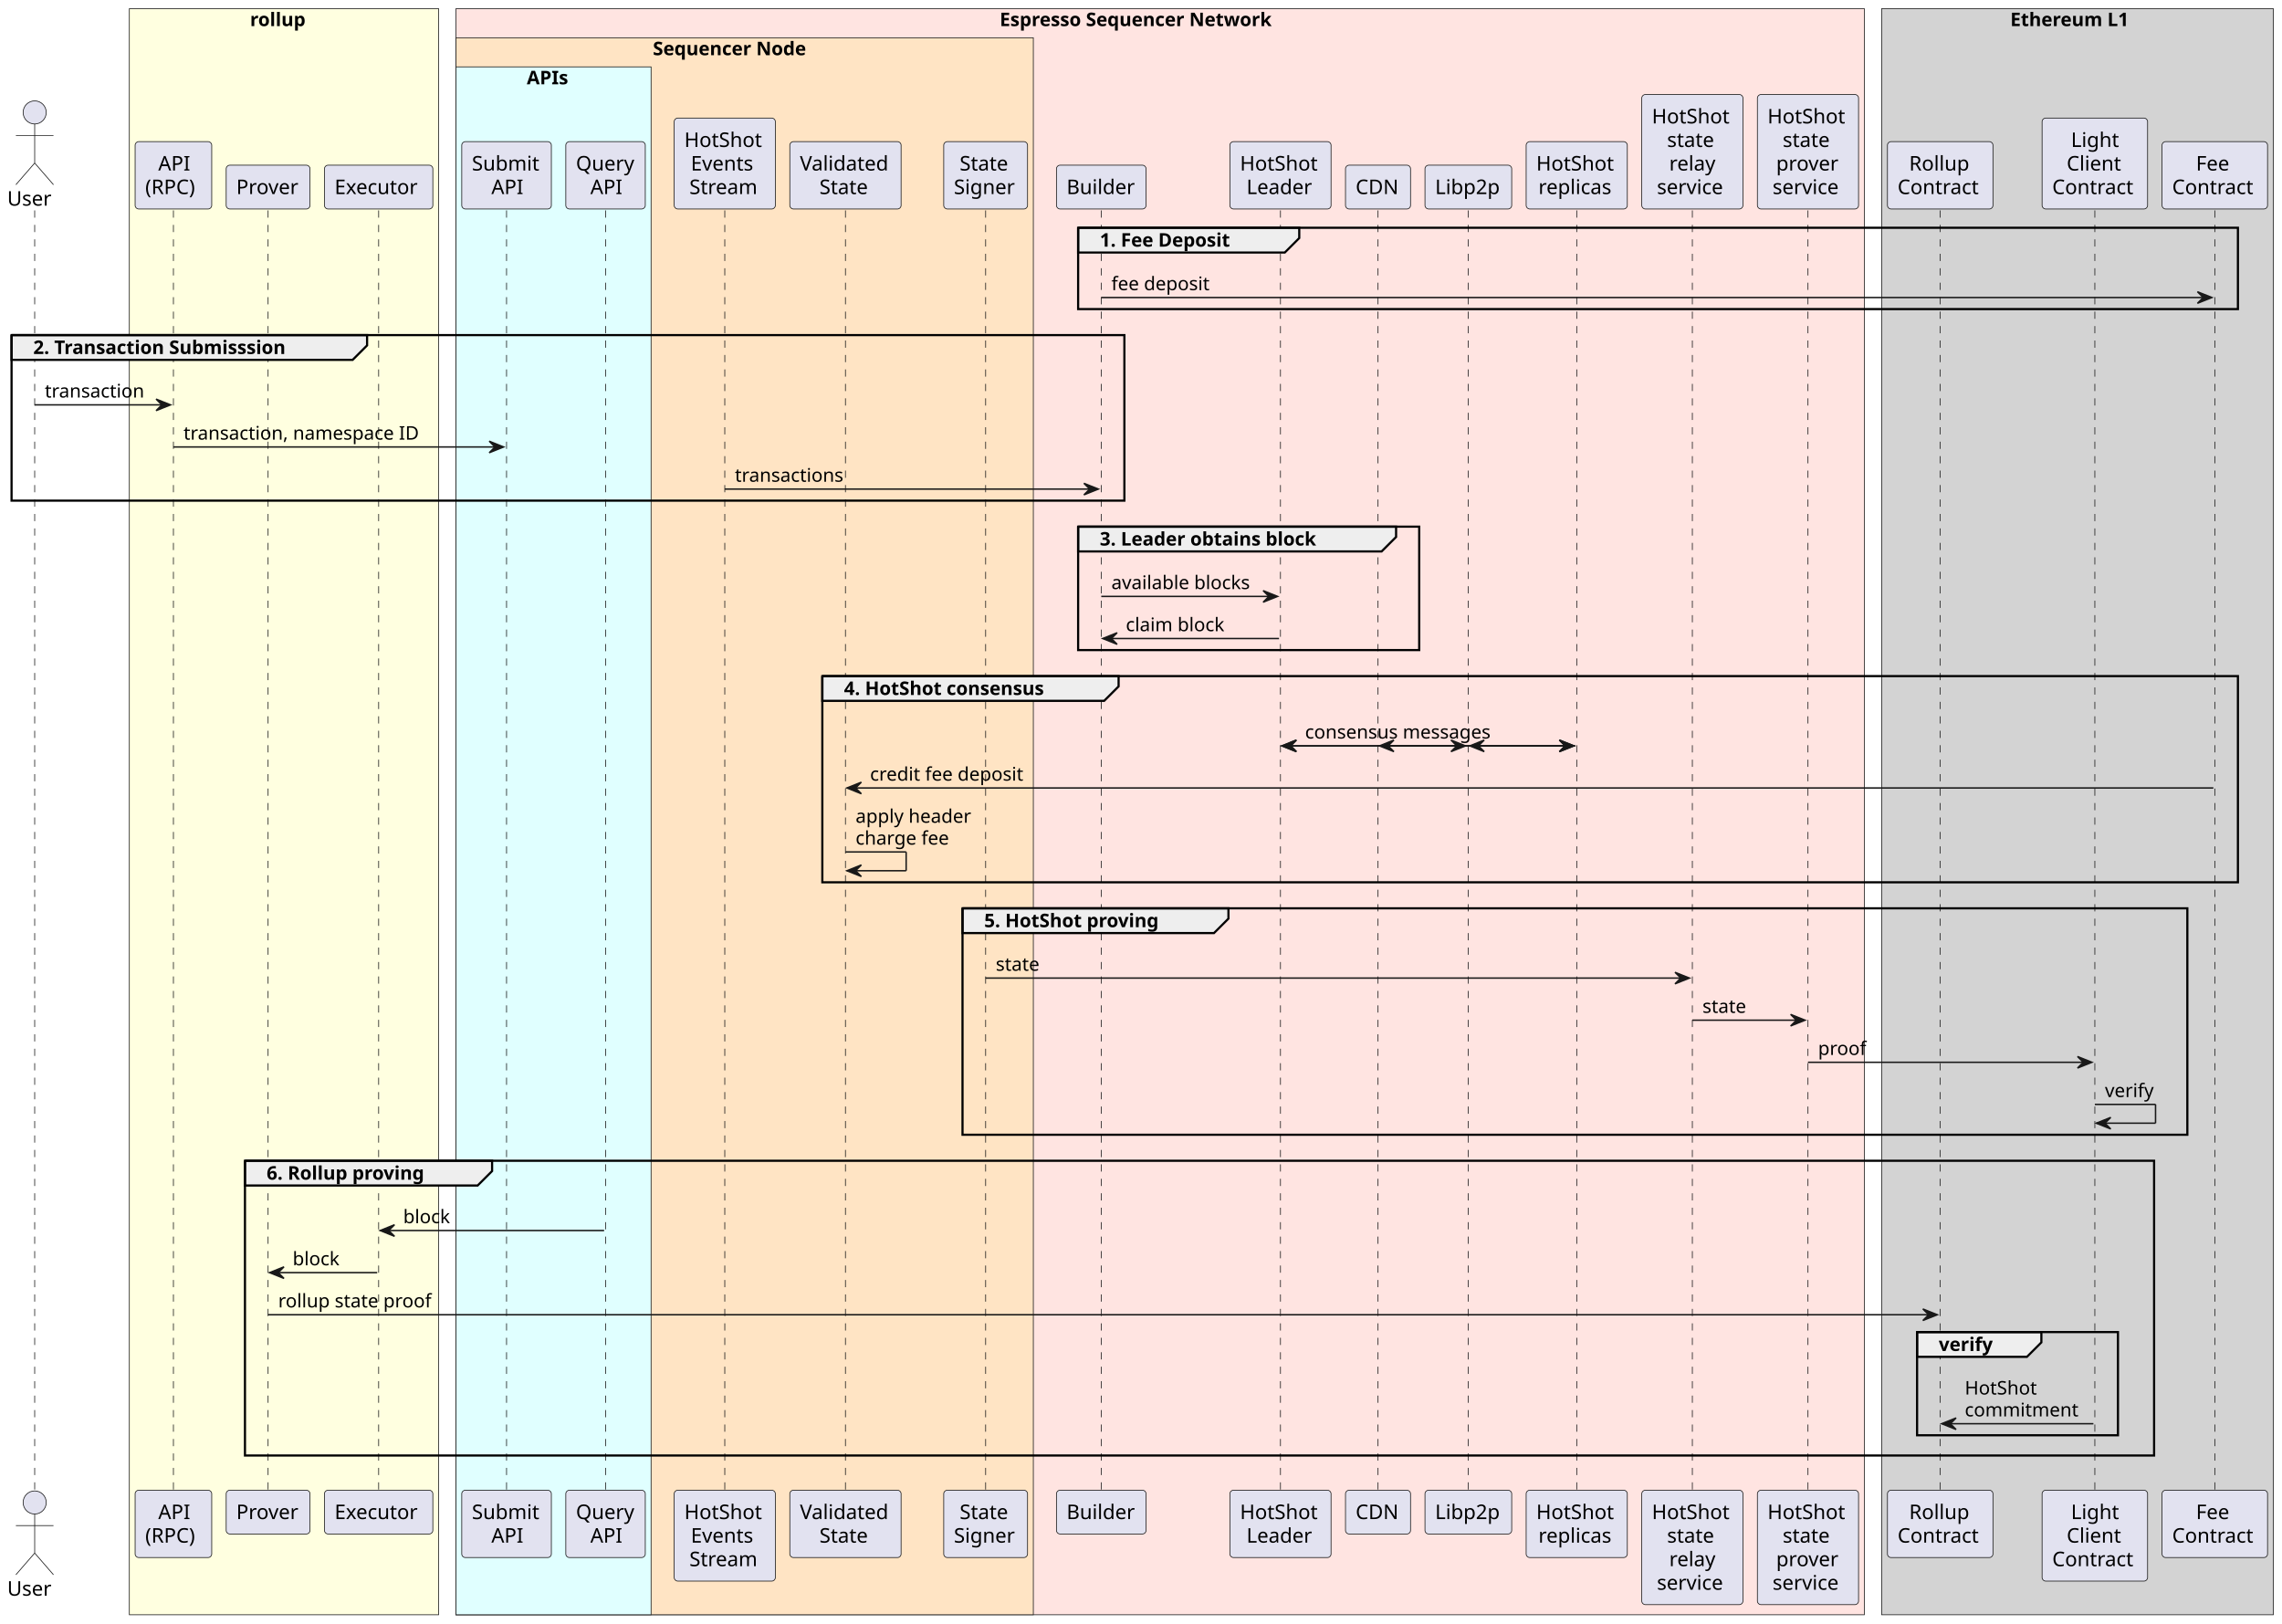
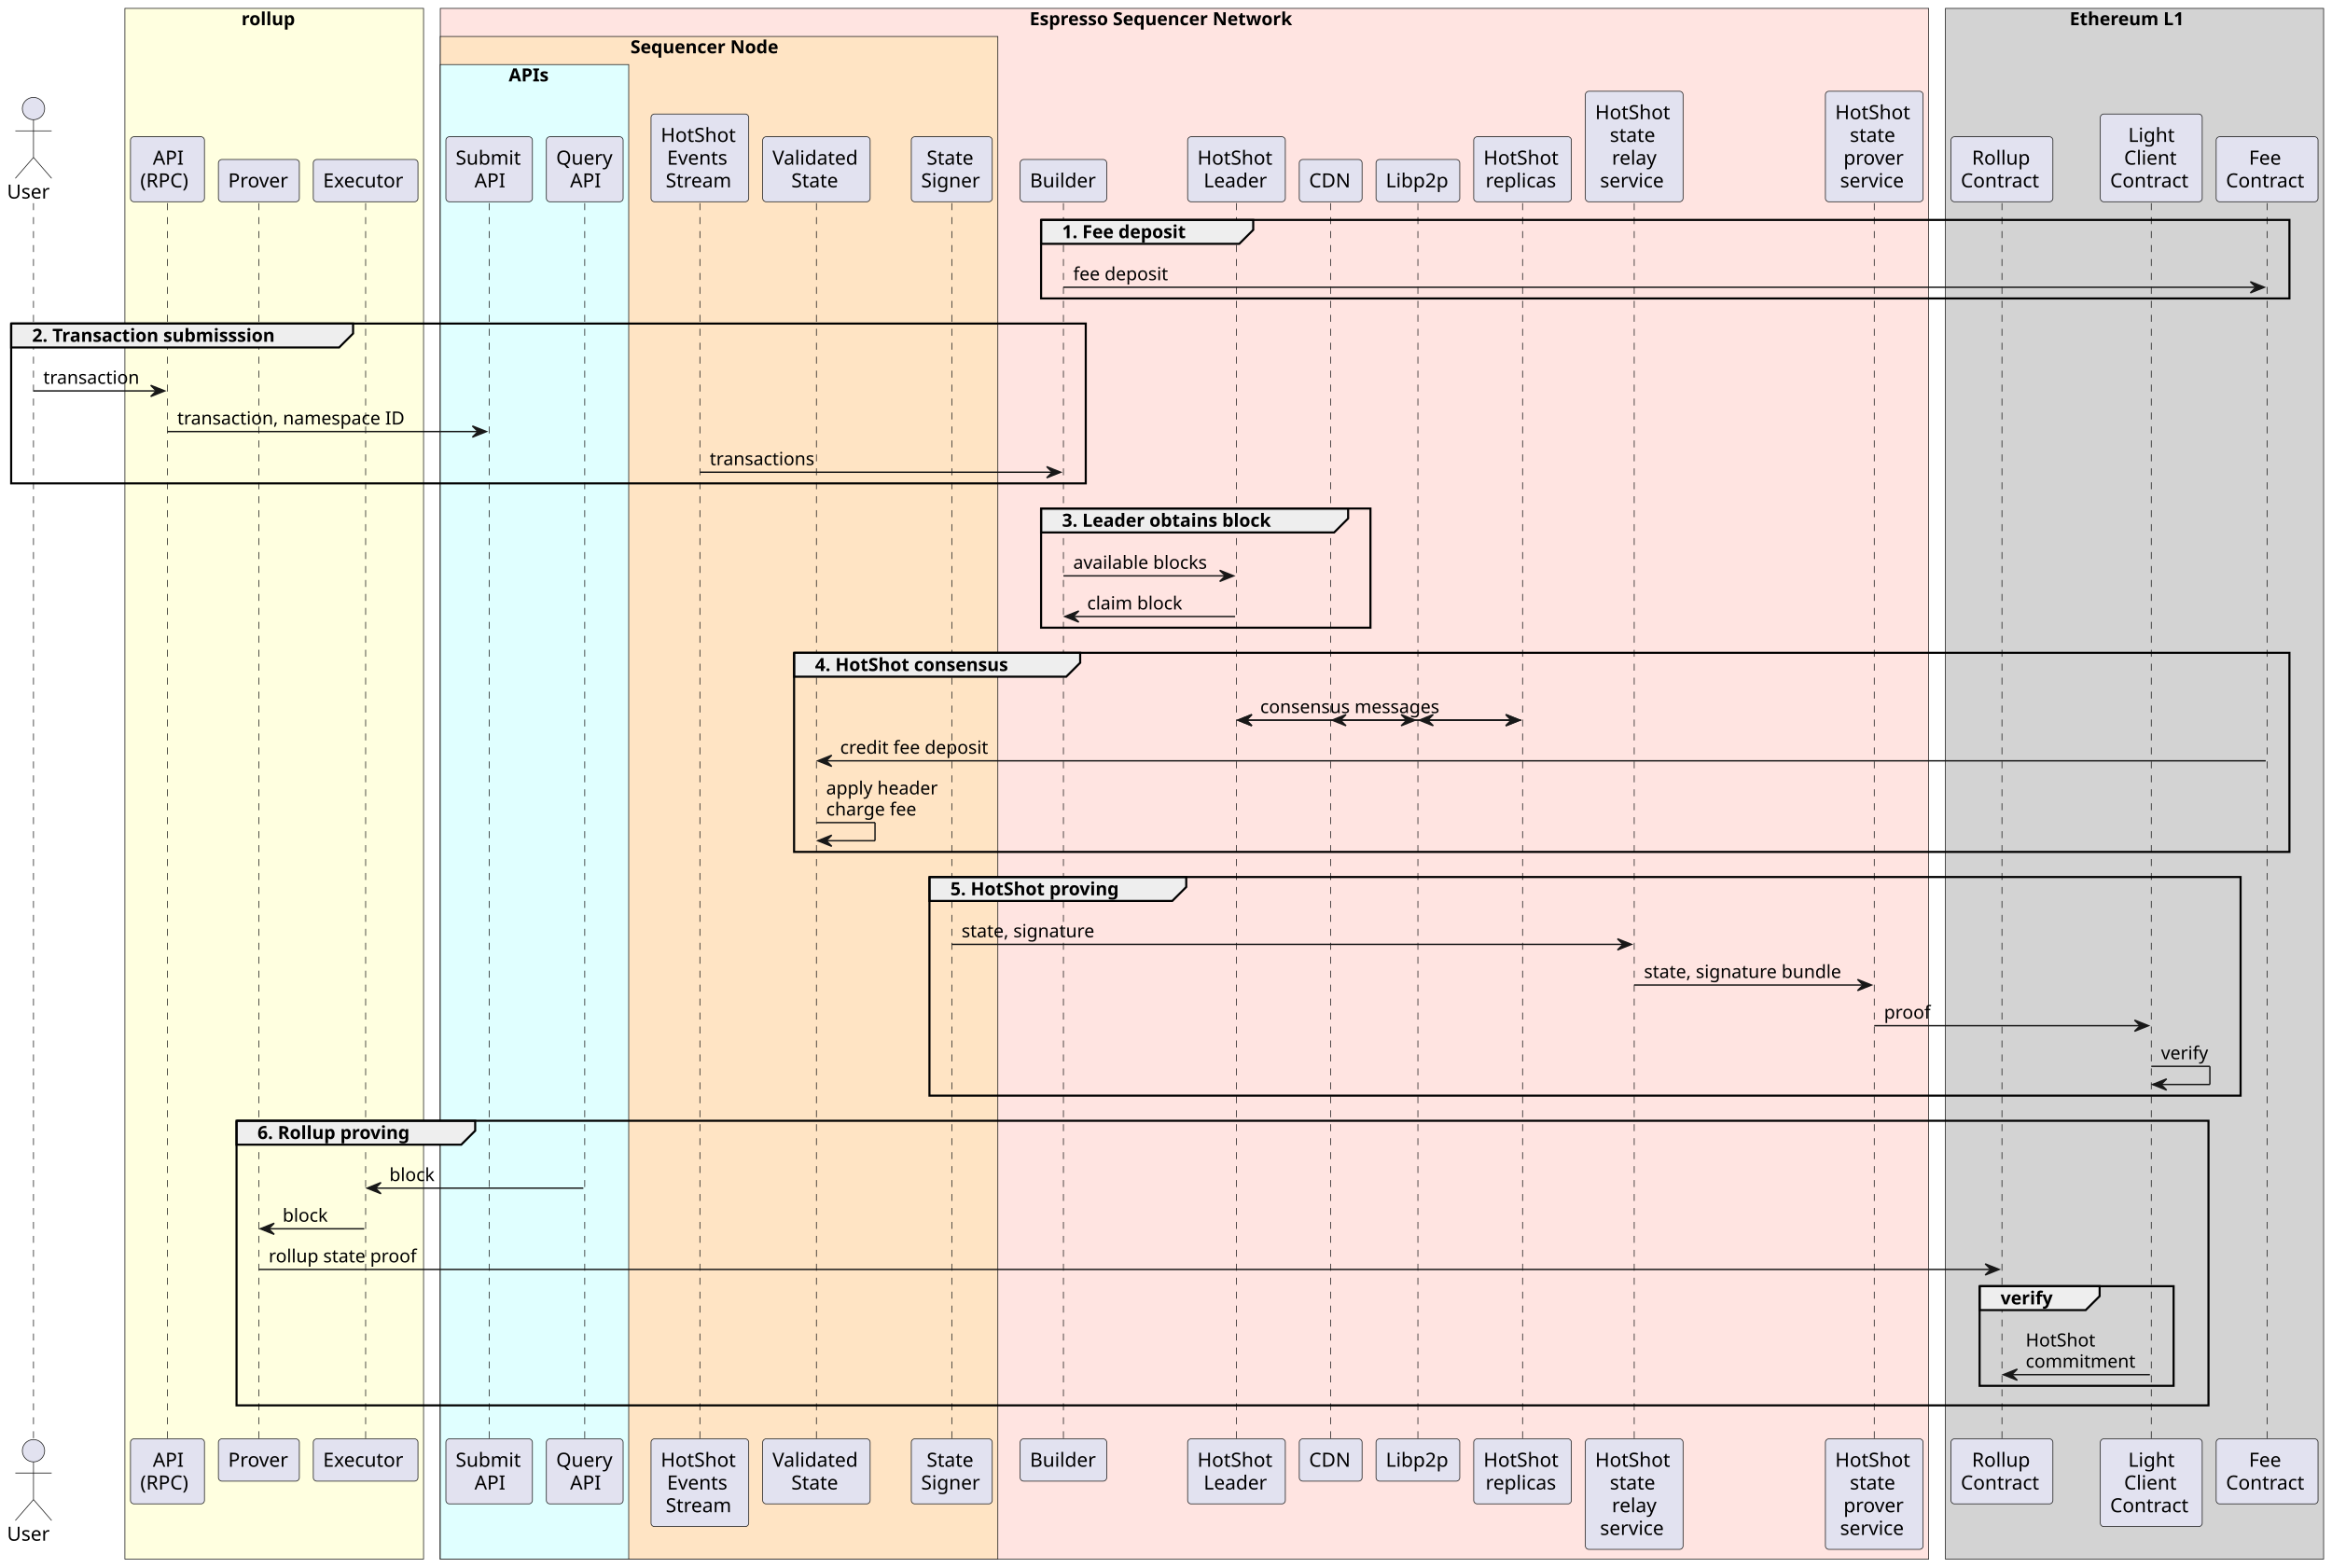
- <svg xmlns="http://www.w3.org/2000/svg" contentStyleType="text/css" height="1123px" preserveAspectRatio="none" style="width:1579px;height:1123px;background:#FFFFFF;" version="1.1" viewBox="0 0 1579 1123" width="1579px" zoomAndPan="magnify">
+ <svg xmlns="http://www.w3.org/2000/svg" contentStyleType="text/css" height="1123px" preserveAspectRatio="none" style="width:1671px;height:1123px;background:#FFFFFF;" version="1.1" viewBox="0 0 1671 1123" width="1671px" zoomAndPan="magnify">
  <defs />
  <g>
    <rect fill="#FFFFE0" height="1111.227" style="stroke:#181818;stroke-width:0.5;" width="214" x="89.5" y="6" />
    <text fill="#000000" font-family="sans-serif" font-size="13" font-weight="bold" lengthAdjust="spacing" textLength="42" x="173" y="18.067">rollup</text>
-     <rect fill="#FFE4E1" height="1111.227" style="stroke:#181818;stroke-width:0.5;" width="974.5" x="315.5" y="6" />
-     <text fill="#000000" font-family="sans-serif" font-size="13" font-weight="bold" lengthAdjust="spacing" textLength="217" x="691.75" y="18.067">Espresso Sequencer Network</text>
+     <rect fill="#FFE4E1" height="1111.227" style="stroke:#181818;stroke-width:0.5;" width="1066.5" x="315.5" y="6" />
+     <text fill="#000000" font-family="sans-serif" font-size="13" font-weight="bold" lengthAdjust="spacing" textLength="217" x="737.75" y="18.067">Espresso Sequencer Network</text>
    <rect fill="#FFE4C4" height="1091.094" style="stroke:#181818;stroke-width:0.5;" width="399.5" x="315.5" y="26.133" />
    <text fill="#000000" font-family="sans-serif" font-size="13" font-weight="bold" lengthAdjust="spacing" textLength="122" x="451.75" y="38.2">Sequencer Node</text>
    <rect fill="#E0FFFF" height="1070.961" style="stroke:#181818;stroke-width:0.5;" width="135" x="315.5" y="46.266" />
    <text fill="#000000" font-family="sans-serif" font-size="13" font-weight="bold" lengthAdjust="spacing" textLength="32" x="364.5" y="58.333">APIs</text>
-     <rect fill="#D3D3D3" height="1111.227" style="stroke:#181818;stroke-width:0.5;" width="271" x="1302" y="6" />
-     <text fill="#000000" font-family="sans-serif" font-size="13" font-weight="bold" lengthAdjust="spacing" textLength="93" x="1391" y="18.067">Ethereum L1</text>
+     <rect fill="#D3D3D3" height="1111.227" style="stroke:#181818;stroke-width:0.5;" width="271" x="1394" y="6" />
+     <text fill="#000000" font-family="sans-serif" font-size="13" font-weight="bold" lengthAdjust="spacing" textLength="93" x="1483" y="18.067">Ethereum L1</text>
    <line style="stroke:#181818;stroke-width:0.5;stroke-dasharray:5.0,5.0;" x1="24" x2="24" y1="145.586" y2="1031.039" />
    <line style="stroke:#181818;stroke-width:0.5;stroke-dasharray:5.0,5.0;" x1="120" x2="120" y1="145.586" y2="1031.039" />
    <line style="stroke:#181818;stroke-width:0.5;stroke-dasharray:5.0,5.0;" x1="185.5" x2="185.5" y1="145.586" y2="1031.039" />
    <line style="stroke:#181818;stroke-width:0.5;stroke-dasharray:5.0,5.0;" x1="262" x2="262" y1="145.586" y2="1031.039" />
    <line style="stroke:#181818;stroke-width:0.5;stroke-dasharray:5.0,5.0;" x1="350.5" x2="350.5" y1="145.586" y2="1031.039" />
    <line style="stroke:#181818;stroke-width:0.5;stroke-dasharray:5.0,5.0;" x1="419" x2="419" y1="145.586" y2="1031.039" />
    <line style="stroke:#181818;stroke-width:0.5;stroke-dasharray:5.0,5.0;" x1="501.5" x2="501.5" y1="145.586" y2="1031.039" />
    <line style="stroke:#181818;stroke-width:0.5;stroke-dasharray:5.0,5.0;" x1="585" x2="585" y1="145.586" y2="1031.039" />
    <line style="stroke:#181818;stroke-width:0.5;stroke-dasharray:5.0,5.0;" x1="682" x2="682" y1="145.586" y2="1031.039" />
    <line style="stroke:#181818;stroke-width:0.5;stroke-dasharray:5.0,5.0;" x1="762" x2="762" y1="145.586" y2="1031.039" />
    <line style="stroke:#181818;stroke-width:0.5;stroke-dasharray:5.0,5.0;" x1="886" x2="886" y1="145.586" y2="1031.039" />
    <line style="stroke:#181818;stroke-width:0.5;stroke-dasharray:5.0,5.0;" x1="953.5" x2="953.5" y1="145.586" y2="1031.039" />
    <line style="stroke:#181818;stroke-width:0.5;stroke-dasharray:5.0,5.0;" x1="1016" x2="1016" y1="145.586" y2="1031.039" />
    <line style="stroke:#181818;stroke-width:0.5;stroke-dasharray:5.0,5.0;" x1="1091" x2="1091" y1="145.586" y2="1031.039" />
    <line style="stroke:#181818;stroke-width:0.5;stroke-dasharray:5.0,5.0;" x1="1171" x2="1171" y1="145.586" y2="1031.039" />
-     <line style="stroke:#181818;stroke-width:0.5;stroke-dasharray:5.0,5.0;" x1="1251" x2="1251" y1="145.586" y2="1031.039" />
-     <line style="stroke:#181818;stroke-width:0.5;stroke-dasharray:5.0,5.0;" x1="1342.5" x2="1342.5" y1="145.586" y2="1031.039" />
-     <line style="stroke:#181818;stroke-width:0.5;stroke-dasharray:5.0,5.0;" x1="1449.5" x2="1449.5" y1="145.586" y2="1031.039" />
-     <line style="stroke:#181818;stroke-width:0.5;stroke-dasharray:5.0,5.0;" x1="1532.5" x2="1532.5" y1="145.586" y2="1031.039" />
+     <line style="stroke:#181818;stroke-width:0.5;stroke-dasharray:5.0,5.0;" x1="1343" x2="1343" y1="145.586" y2="1031.039" />
+     <line style="stroke:#181818;stroke-width:0.5;stroke-dasharray:5.0,5.0;" x1="1434.5" x2="1434.5" y1="145.586" y2="1031.039" />
+     <line style="stroke:#181818;stroke-width:0.5;stroke-dasharray:5.0,5.0;" x1="1541.5" x2="1541.5" y1="145.586" y2="1031.039" />
+     <line style="stroke:#181818;stroke-width:0.5;stroke-dasharray:5.0,5.0;" x1="1624.5" x2="1624.5" y1="145.586" y2="1031.039" />
    <text fill="#000000" font-family="sans-serif" font-size="14" lengthAdjust="spacing" textLength="32" x="5" y="142.284">User</text>
    <ellipse cx="24" cy="77.789" fill="#E2E2F0" rx="8" ry="8" style="stroke:#181818;stroke-width:0.5;" />
    <path d="M24,85.789 L24,112.789 M11,93.789 L37,93.789 M24,112.789 L11,127.789 M24,112.789 L37,127.789 " fill="none" style="stroke:#181818;stroke-width:0.5;" />
    <rect fill="#E2E2F0" height="46.594" rx="2.5" ry="2.5" style="stroke:#181818;stroke-width:0.5;" width="53" x="93.5" y="97.992" />
    <text fill="#000000" font-family="sans-serif" font-size="14" lengthAdjust="spacing" textLength="21" x="109.5" y="117.987">API</text>
    <text fill="#000000" font-family="sans-serif" font-size="14" lengthAdjust="spacing" textLength="39" x="100.5" y="134.284">(RPC)</text>
    <rect fill="#E2E2F0" height="30.297" rx="2.5" ry="2.5" style="stroke:#181818;stroke-width:0.5;" width="58" x="156.5" y="114.289" />
    <text fill="#000000" font-family="sans-serif" font-size="14" lengthAdjust="spacing" textLength="44" x="163.5" y="134.284">Prover</text>
    <rect fill="#E2E2F0" height="30.297" rx="2.5" ry="2.5" style="stroke:#181818;stroke-width:0.5;" width="75" x="224.5" y="114.289" />
    <text fill="#000000" font-family="sans-serif" font-size="14" lengthAdjust="spacing" textLength="61" x="231.5" y="134.284">Executor</text>
    <rect fill="#E2E2F0" height="46.594" rx="2.5" ry="2.5" style="stroke:#181818;stroke-width:0.5;" width="62" x="319.5" y="97.992" />
    <text fill="#000000" font-family="sans-serif" font-size="14" lengthAdjust="spacing" textLength="48" x="326.5" y="117.987">Submit</text>
    <text fill="#000000" font-family="sans-serif" font-size="14" lengthAdjust="spacing" textLength="21" x="340" y="134.284">API</text>
    <rect fill="#E2E2F0" height="46.594" rx="2.5" ry="2.5" style="stroke:#181818;stroke-width:0.5;" width="55" x="391.5" y="97.992" />
    <text fill="#000000" font-family="sans-serif" font-size="14" lengthAdjust="spacing" textLength="41" x="398.5" y="117.987">Query</text>
    <text fill="#000000" font-family="sans-serif" font-size="14" lengthAdjust="spacing" textLength="21" x="408.5" y="134.284">API</text>
    <rect fill="#E2E2F0" height="62.891" rx="2.5" ry="2.5" style="stroke:#181818;stroke-width:0.5;" width="70" x="466.5" y="81.695" />
    <text fill="#000000" font-family="sans-serif" font-size="14" lengthAdjust="spacing" textLength="56" x="473.5" y="101.69">HotShot</text>
    <text fill="#000000" font-family="sans-serif" font-size="14" lengthAdjust="spacing" textLength="47" x="478" y="117.987">Events</text>
    <text fill="#000000" font-family="sans-serif" font-size="14" lengthAdjust="spacing" textLength="49" x="477" y="134.284">Stream</text>
    <rect fill="#E2E2F0" height="46.594" rx="2.5" ry="2.5" style="stroke:#181818;stroke-width:0.5;" width="77" x="546.5" y="97.992" />
    <text fill="#000000" font-family="sans-serif" font-size="14" lengthAdjust="spacing" textLength="63" x="553.5" y="117.987">Validated</text>
    <text fill="#000000" font-family="sans-serif" font-size="14" lengthAdjust="spacing" textLength="36" x="567" y="134.284">State</text>
    <rect fill="#E2E2F0" height="46.594" rx="2.5" ry="2.5" style="stroke:#181818;stroke-width:0.5;" width="58" x="653" y="97.992" />
    <text fill="#000000" font-family="sans-serif" font-size="14" lengthAdjust="spacing" textLength="36" x="664" y="117.987">State</text>
    <text fill="#000000" font-family="sans-serif" font-size="14" lengthAdjust="spacing" textLength="44" x="660" y="134.284">Signer</text>
    <rect fill="#E2E2F0" height="30.297" rx="2.5" ry="2.5" style="stroke:#181818;stroke-width:0.5;" width="62" x="731" y="114.289" />
    <text fill="#000000" font-family="sans-serif" font-size="14" lengthAdjust="spacing" textLength="48" x="738" y="134.284">Builder</text>
    <rect fill="#E2E2F0" height="46.594" rx="2.5" ry="2.5" style="stroke:#181818;stroke-width:0.5;" width="70" x="851" y="97.992" />
    <text fill="#000000" font-family="sans-serif" font-size="14" lengthAdjust="spacing" textLength="56" x="858" y="117.987">HotShot</text>
    <text fill="#000000" font-family="sans-serif" font-size="14" lengthAdjust="spacing" textLength="47" x="862.5" y="134.284">Leader</text>
    <rect fill="#E2E2F0" height="30.297" rx="2.5" ry="2.5" style="stroke:#181818;stroke-width:0.5;" width="45" x="931" y="114.289" />
    <text fill="#000000" font-family="sans-serif" font-size="14" lengthAdjust="spacing" textLength="31" x="938" y="134.284">CDN</text>
    <rect fill="#E2E2F0" height="30.297" rx="2.5" ry="2.5" style="stroke:#181818;stroke-width:0.5;" width="60" x="986" y="114.289" />
    <text fill="#000000" font-family="sans-serif" font-size="14" lengthAdjust="spacing" textLength="46" x="993" y="134.284">Libp2p</text>
    <rect fill="#E2E2F0" height="46.594" rx="2.5" ry="2.5" style="stroke:#181818;stroke-width:0.5;" width="70" x="1056" y="97.992" />
    <text fill="#000000" font-family="sans-serif" font-size="14" lengthAdjust="spacing" textLength="56" x="1063" y="117.987">HotShot</text>
    <text fill="#000000" font-family="sans-serif" font-size="14" lengthAdjust="spacing" textLength="53" x="1064.5" y="134.284">replicas</text>
    <rect fill="#E2E2F0" height="79.188" rx="2.5" ry="2.5" style="stroke:#181818;stroke-width:0.5;" width="70" x="1136" y="65.398" />
    <text fill="#000000" font-family="sans-serif" font-size="14" lengthAdjust="spacing" textLength="56" x="1143" y="85.394">HotShot</text>
    <text fill="#000000" font-family="sans-serif" font-size="14" lengthAdjust="spacing" textLength="35" x="1153.5" y="101.69">state</text>
    <text fill="#000000" font-family="sans-serif" font-size="14" lengthAdjust="spacing" textLength="32" x="1155" y="117.987">relay</text>
    <text fill="#000000" font-family="sans-serif" font-size="14" lengthAdjust="spacing" textLength="49" x="1146.5" y="134.284">service</text>
-     <rect fill="#E2E2F0" height="79.188" rx="2.5" ry="2.5" style="stroke:#181818;stroke-width:0.5;" width="70" x="1216" y="65.398" />
-     <text fill="#000000" font-family="sans-serif" font-size="14" lengthAdjust="spacing" textLength="56" x="1223" y="85.394">HotShot</text>
-     <text fill="#000000" font-family="sans-serif" font-size="14" lengthAdjust="spacing" textLength="35" x="1233.5" y="101.69">state</text>
-     <text fill="#000000" font-family="sans-serif" font-size="14" lengthAdjust="spacing" textLength="44" x="1229" y="117.987">prover</text>
-     <text fill="#000000" font-family="sans-serif" font-size="14" lengthAdjust="spacing" textLength="49" x="1226.5" y="134.284">service</text>
-     <rect fill="#E2E2F0" height="46.594" rx="2.5" ry="2.5" style="stroke:#181818;stroke-width:0.5;" width="73" x="1306" y="97.992" />
-     <text fill="#000000" font-family="sans-serif" font-size="14" lengthAdjust="spacing" textLength="43" x="1321" y="117.987">Rollup</text>
-     <text fill="#000000" font-family="sans-serif" font-size="14" lengthAdjust="spacing" textLength="59" x="1313" y="134.284">Contract</text>
-     <rect fill="#E2E2F0" height="62.891" rx="2.5" ry="2.5" style="stroke:#181818;stroke-width:0.5;" width="73" x="1413" y="81.695" />
-     <text fill="#000000" font-family="sans-serif" font-size="14" lengthAdjust="spacing" textLength="33" x="1433" y="101.69">Light</text>
-     <text fill="#000000" font-family="sans-serif" font-size="14" lengthAdjust="spacing" textLength="39" x="1430" y="117.987">Client</text>
-     <text fill="#000000" font-family="sans-serif" font-size="14" lengthAdjust="spacing" textLength="59" x="1420" y="134.284">Contract</text>
-     <rect fill="#E2E2F0" height="46.594" rx="2.5" ry="2.5" style="stroke:#181818;stroke-width:0.5;" width="73" x="1496" y="97.992" />
-     <text fill="#000000" font-family="sans-serif" font-size="14" lengthAdjust="spacing" textLength="26" x="1519.5" y="117.987">Fee</text>
-     <text fill="#000000" font-family="sans-serif" font-size="14" lengthAdjust="spacing" textLength="59" x="1503" y="134.284">Contract</text>
+     <rect fill="#E2E2F0" height="79.188" rx="2.5" ry="2.5" style="stroke:#181818;stroke-width:0.5;" width="70" x="1308" y="65.398" />
+     <text fill="#000000" font-family="sans-serif" font-size="14" lengthAdjust="spacing" textLength="56" x="1315" y="85.394">HotShot</text>
+     <text fill="#000000" font-family="sans-serif" font-size="14" lengthAdjust="spacing" textLength="35" x="1325.5" y="101.69">state</text>
+     <text fill="#000000" font-family="sans-serif" font-size="14" lengthAdjust="spacing" textLength="44" x="1321" y="117.987">prover</text>
+     <text fill="#000000" font-family="sans-serif" font-size="14" lengthAdjust="spacing" textLength="49" x="1318.5" y="134.284">service</text>
+     <rect fill="#E2E2F0" height="46.594" rx="2.5" ry="2.5" style="stroke:#181818;stroke-width:0.5;" width="73" x="1398" y="97.992" />
+     <text fill="#000000" font-family="sans-serif" font-size="14" lengthAdjust="spacing" textLength="43" x="1413" y="117.987">Rollup</text>
+     <text fill="#000000" font-family="sans-serif" font-size="14" lengthAdjust="spacing" textLength="59" x="1405" y="134.284">Contract</text>
+     <rect fill="#E2E2F0" height="62.891" rx="2.5" ry="2.5" style="stroke:#181818;stroke-width:0.5;" width="73" x="1505" y="81.695" />
+     <text fill="#000000" font-family="sans-serif" font-size="14" lengthAdjust="spacing" textLength="33" x="1525" y="101.69">Light</text>
+     <text fill="#000000" font-family="sans-serif" font-size="14" lengthAdjust="spacing" textLength="39" x="1522" y="117.987">Client</text>
+     <text fill="#000000" font-family="sans-serif" font-size="14" lengthAdjust="spacing" textLength="59" x="1512" y="134.284">Contract</text>
+     <rect fill="#E2E2F0" height="46.594" rx="2.5" ry="2.5" style="stroke:#181818;stroke-width:0.5;" width="73" x="1588" y="97.992" />
+     <text fill="#000000" font-family="sans-serif" font-size="14" lengthAdjust="spacing" textLength="26" x="1611.5" y="117.987">Fee</text>
+     <text fill="#000000" font-family="sans-serif" font-size="14" lengthAdjust="spacing" textLength="59" x="1595" y="134.284">Contract</text>
    <text fill="#000000" font-family="sans-serif" font-size="14" lengthAdjust="spacing" textLength="32" x="5" y="1104.034">User</text>
    <ellipse cx="24" cy="1039.539" fill="#E2E2F0" rx="8" ry="8" style="stroke:#181818;stroke-width:0.5;" />
    <path d="M24,1047.539 L24,1074.539 M11,1055.539 L37,1055.539 M24,1074.539 L11,1089.539 M24,1074.539 L37,1089.539 " fill="none" style="stroke:#181818;stroke-width:0.5;" />
    <rect fill="#E2E2F0" height="46.594" rx="2.5" ry="2.5" style="stroke:#181818;stroke-width:0.5;" width="53" x="93.5" y="1031.039" />
    <text fill="#000000" font-family="sans-serif" font-size="14" lengthAdjust="spacing" textLength="21" x="109.5" y="1051.034">API</text>
    <text fill="#000000" font-family="sans-serif" font-size="14" lengthAdjust="spacing" textLength="39" x="100.5" y="1067.331">(RPC)</text>
    <rect fill="#E2E2F0" height="30.297" rx="2.5" ry="2.5" style="stroke:#181818;stroke-width:0.5;" width="58" x="156.5" y="1031.039" />
    <text fill="#000000" font-family="sans-serif" font-size="14" lengthAdjust="spacing" textLength="44" x="163.5" y="1051.034">Prover</text>
    <rect fill="#E2E2F0" height="30.297" rx="2.5" ry="2.5" style="stroke:#181818;stroke-width:0.5;" width="75" x="224.5" y="1031.039" />
    <text fill="#000000" font-family="sans-serif" font-size="14" lengthAdjust="spacing" textLength="61" x="231.5" y="1051.034">Executor</text>
    <rect fill="#E2E2F0" height="46.594" rx="2.5" ry="2.5" style="stroke:#181818;stroke-width:0.5;" width="62" x="319.5" y="1031.039" />
    <text fill="#000000" font-family="sans-serif" font-size="14" lengthAdjust="spacing" textLength="48" x="326.5" y="1051.034">Submit</text>
    <text fill="#000000" font-family="sans-serif" font-size="14" lengthAdjust="spacing" textLength="21" x="340" y="1067.331">API</text>
    <rect fill="#E2E2F0" height="46.594" rx="2.5" ry="2.5" style="stroke:#181818;stroke-width:0.5;" width="55" x="391.5" y="1031.039" />
    <text fill="#000000" font-family="sans-serif" font-size="14" lengthAdjust="spacing" textLength="41" x="398.5" y="1051.034">Query</text>
    <text fill="#000000" font-family="sans-serif" font-size="14" lengthAdjust="spacing" textLength="21" x="408.5" y="1067.331">API</text>
    <rect fill="#E2E2F0" height="62.891" rx="2.5" ry="2.5" style="stroke:#181818;stroke-width:0.5;" width="70" x="466.5" y="1031.039" />
    <text fill="#000000" font-family="sans-serif" font-size="14" lengthAdjust="spacing" textLength="56" x="473.5" y="1051.034">HotShot</text>
    <text fill="#000000" font-family="sans-serif" font-size="14" lengthAdjust="spacing" textLength="47" x="478" y="1067.331">Events</text>
    <text fill="#000000" font-family="sans-serif" font-size="14" lengthAdjust="spacing" textLength="49" x="477" y="1083.628">Stream</text>
    <rect fill="#E2E2F0" height="46.594" rx="2.5" ry="2.5" style="stroke:#181818;stroke-width:0.5;" width="77" x="546.5" y="1031.039" />
    <text fill="#000000" font-family="sans-serif" font-size="14" lengthAdjust="spacing" textLength="63" x="553.5" y="1051.034">Validated</text>
    <text fill="#000000" font-family="sans-serif" font-size="14" lengthAdjust="spacing" textLength="36" x="567" y="1067.331">State</text>
    <rect fill="#E2E2F0" height="46.594" rx="2.5" ry="2.5" style="stroke:#181818;stroke-width:0.5;" width="58" x="653" y="1031.039" />
    <text fill="#000000" font-family="sans-serif" font-size="14" lengthAdjust="spacing" textLength="36" x="664" y="1051.034">State</text>
    <text fill="#000000" font-family="sans-serif" font-size="14" lengthAdjust="spacing" textLength="44" x="660" y="1067.331">Signer</text>
    <rect fill="#E2E2F0" height="30.297" rx="2.5" ry="2.5" style="stroke:#181818;stroke-width:0.5;" width="62" x="731" y="1031.039" />
    <text fill="#000000" font-family="sans-serif" font-size="14" lengthAdjust="spacing" textLength="48" x="738" y="1051.034">Builder</text>
    <rect fill="#E2E2F0" height="46.594" rx="2.5" ry="2.5" style="stroke:#181818;stroke-width:0.5;" width="70" x="851" y="1031.039" />
    <text fill="#000000" font-family="sans-serif" font-size="14" lengthAdjust="spacing" textLength="56" x="858" y="1051.034">HotShot</text>
    <text fill="#000000" font-family="sans-serif" font-size="14" lengthAdjust="spacing" textLength="47" x="862.5" y="1067.331">Leader</text>
    <rect fill="#E2E2F0" height="30.297" rx="2.5" ry="2.5" style="stroke:#181818;stroke-width:0.5;" width="45" x="931" y="1031.039" />
    <text fill="#000000" font-family="sans-serif" font-size="14" lengthAdjust="spacing" textLength="31" x="938" y="1051.034">CDN</text>
    <rect fill="#E2E2F0" height="30.297" rx="2.5" ry="2.5" style="stroke:#181818;stroke-width:0.5;" width="60" x="986" y="1031.039" />
    <text fill="#000000" font-family="sans-serif" font-size="14" lengthAdjust="spacing" textLength="46" x="993" y="1051.034">Libp2p</text>
    <rect fill="#E2E2F0" height="46.594" rx="2.5" ry="2.5" style="stroke:#181818;stroke-width:0.5;" width="70" x="1056" y="1031.039" />
    <text fill="#000000" font-family="sans-serif" font-size="14" lengthAdjust="spacing" textLength="56" x="1063" y="1051.034">HotShot</text>
    <text fill="#000000" font-family="sans-serif" font-size="14" lengthAdjust="spacing" textLength="53" x="1064.5" y="1067.331">replicas</text>
    <rect fill="#E2E2F0" height="79.188" rx="2.5" ry="2.5" style="stroke:#181818;stroke-width:0.5;" width="70" x="1136" y="1031.039" />
    <text fill="#000000" font-family="sans-serif" font-size="14" lengthAdjust="spacing" textLength="56" x="1143" y="1051.034">HotShot</text>
    <text fill="#000000" font-family="sans-serif" font-size="14" lengthAdjust="spacing" textLength="35" x="1153.5" y="1067.331">state</text>
    <text fill="#000000" font-family="sans-serif" font-size="14" lengthAdjust="spacing" textLength="32" x="1155" y="1083.628">relay</text>
    <text fill="#000000" font-family="sans-serif" font-size="14" lengthAdjust="spacing" textLength="49" x="1146.5" y="1099.925">service</text>
-     <rect fill="#E2E2F0" height="79.188" rx="2.5" ry="2.5" style="stroke:#181818;stroke-width:0.5;" width="70" x="1216" y="1031.039" />
-     <text fill="#000000" font-family="sans-serif" font-size="14" lengthAdjust="spacing" textLength="56" x="1223" y="1051.034">HotShot</text>
-     <text fill="#000000" font-family="sans-serif" font-size="14" lengthAdjust="spacing" textLength="35" x="1233.5" y="1067.331">state</text>
-     <text fill="#000000" font-family="sans-serif" font-size="14" lengthAdjust="spacing" textLength="44" x="1229" y="1083.628">prover</text>
-     <text fill="#000000" font-family="sans-serif" font-size="14" lengthAdjust="spacing" textLength="49" x="1226.5" y="1099.925">service</text>
-     <rect fill="#E2E2F0" height="46.594" rx="2.5" ry="2.5" style="stroke:#181818;stroke-width:0.5;" width="73" x="1306" y="1031.039" />
-     <text fill="#000000" font-family="sans-serif" font-size="14" lengthAdjust="spacing" textLength="43" x="1321" y="1051.034">Rollup</text>
-     <text fill="#000000" font-family="sans-serif" font-size="14" lengthAdjust="spacing" textLength="59" x="1313" y="1067.331">Contract</text>
-     <rect fill="#E2E2F0" height="62.891" rx="2.5" ry="2.5" style="stroke:#181818;stroke-width:0.5;" width="73" x="1413" y="1031.039" />
-     <text fill="#000000" font-family="sans-serif" font-size="14" lengthAdjust="spacing" textLength="33" x="1433" y="1051.034">Light</text>
-     <text fill="#000000" font-family="sans-serif" font-size="14" lengthAdjust="spacing" textLength="39" x="1430" y="1067.331">Client</text>
-     <text fill="#000000" font-family="sans-serif" font-size="14" lengthAdjust="spacing" textLength="59" x="1420" y="1083.628">Contract</text>
-     <rect fill="#E2E2F0" height="46.594" rx="2.5" ry="2.5" style="stroke:#181818;stroke-width:0.5;" width="73" x="1496" y="1031.039" />
-     <text fill="#000000" font-family="sans-serif" font-size="14" lengthAdjust="spacing" textLength="26" x="1519.5" y="1051.034">Fee</text>
-     <text fill="#000000" font-family="sans-serif" font-size="14" lengthAdjust="spacing" textLength="59" x="1503" y="1067.331">Contract</text>
-     <path d="M746,157.586 L899,157.586 L899,164.719 L889,174.719 L746,174.719 L746,157.586 " fill="#EEEEEE" style="stroke:#000000;stroke-width:1.5;" />
-     <rect fill="none" height="56.266" style="stroke:#000000;stroke-width:1.5;" width="802.5" x="746" y="157.586" />
-     <text fill="#000000" font-family="sans-serif" font-size="13" font-weight="bold" lengthAdjust="spacing" textLength="108" x="761" y="170.653">1. Fee Deposit</text>
-     <polygon fill="#181818" points="1520.5,201.852,1530.5,205.852,1520.5,209.852,1524.5,205.852" style="stroke:#181818;stroke-width:1.0;" />
-     <line style="stroke:#181818;stroke-width:1.0;" x1="762" x2="1526.5" y1="205.852" y2="205.852" />
+     <rect fill="#E2E2F0" height="79.188" rx="2.5" ry="2.5" style="stroke:#181818;stroke-width:0.5;" width="70" x="1308" y="1031.039" />
+     <text fill="#000000" font-family="sans-serif" font-size="14" lengthAdjust="spacing" textLength="56" x="1315" y="1051.034">HotShot</text>
+     <text fill="#000000" font-family="sans-serif" font-size="14" lengthAdjust="spacing" textLength="35" x="1325.5" y="1067.331">state</text>
+     <text fill="#000000" font-family="sans-serif" font-size="14" lengthAdjust="spacing" textLength="44" x="1321" y="1083.628">prover</text>
+     <text fill="#000000" font-family="sans-serif" font-size="14" lengthAdjust="spacing" textLength="49" x="1318.5" y="1099.925">service</text>
+     <rect fill="#E2E2F0" height="46.594" rx="2.5" ry="2.5" style="stroke:#181818;stroke-width:0.5;" width="73" x="1398" y="1031.039" />
+     <text fill="#000000" font-family="sans-serif" font-size="14" lengthAdjust="spacing" textLength="43" x="1413" y="1051.034">Rollup</text>
+     <text fill="#000000" font-family="sans-serif" font-size="14" lengthAdjust="spacing" textLength="59" x="1405" y="1067.331">Contract</text>
+     <rect fill="#E2E2F0" height="62.891" rx="2.5" ry="2.5" style="stroke:#181818;stroke-width:0.5;" width="73" x="1505" y="1031.039" />
+     <text fill="#000000" font-family="sans-serif" font-size="14" lengthAdjust="spacing" textLength="33" x="1525" y="1051.034">Light</text>
+     <text fill="#000000" font-family="sans-serif" font-size="14" lengthAdjust="spacing" textLength="39" x="1522" y="1067.331">Client</text>
+     <text fill="#000000" font-family="sans-serif" font-size="14" lengthAdjust="spacing" textLength="59" x="1512" y="1083.628">Contract</text>
+     <rect fill="#E2E2F0" height="46.594" rx="2.5" ry="2.5" style="stroke:#181818;stroke-width:0.5;" width="73" x="1588" y="1031.039" />
+     <text fill="#000000" font-family="sans-serif" font-size="14" lengthAdjust="spacing" textLength="26" x="1611.5" y="1051.034">Fee</text>
+     <text fill="#000000" font-family="sans-serif" font-size="14" lengthAdjust="spacing" textLength="59" x="1595" y="1067.331">Contract</text>
+     <path d="M746,157.586 L898,157.586 L898,164.719 L888,174.719 L746,174.719 L746,157.586 " fill="#EEEEEE" style="stroke:#000000;stroke-width:1.5;" />
+     <rect fill="none" height="56.266" style="stroke:#000000;stroke-width:1.5;" width="894.5" x="746" y="157.586" />
+     <text fill="#000000" font-family="sans-serif" font-size="13" font-weight="bold" lengthAdjust="spacing" textLength="107" x="761" y="170.653">1. Fee deposit</text>
+     <polygon fill="#181818" points="1612.5,201.852,1622.5,205.852,1612.5,209.852,1616.5,205.852" style="stroke:#181818;stroke-width:1.0;" />
+     <line style="stroke:#181818;stroke-width:1.0;" x1="762" x2="1618.5" y1="205.852" y2="205.852" />
    <text fill="#000000" font-family="sans-serif" font-size="13" lengthAdjust="spacing" textLength="71" x="769" y="200.786">fee deposit</text>
-     <path d="M8,231.852 L254,231.852 L254,238.984 L244,248.984 L8,248.984 L8,231.852 " fill="#EEEEEE" style="stroke:#000000;stroke-width:1.5;" />
+     <path d="M8,231.852 L253,231.852 L253,238.984 L243,248.984 L8,248.984 L8,231.852 " fill="#EEEEEE" style="stroke:#000000;stroke-width:1.5;" />
    <rect fill="none" height="114.531" style="stroke:#000000;stroke-width:1.5;" width="770" x="8" y="231.852" />
-     <text fill="#000000" font-family="sans-serif" font-size="13" font-weight="bold" lengthAdjust="spacing" textLength="201" x="23" y="244.918">2. Transaction Submisssion</text>
+     <text fill="#000000" font-family="sans-serif" font-size="13" font-weight="bold" lengthAdjust="spacing" textLength="200" x="23" y="244.918">2. Transaction submisssion</text>
    <polygon fill="#181818" points="108,276.117,118,280.117,108,284.117,112,280.117" style="stroke:#181818;stroke-width:1.0;" />
    <line style="stroke:#181818;stroke-width:1.0;" x1="24" x2="114" y1="280.117" y2="280.117" />
    <text fill="#000000" font-family="sans-serif" font-size="13" lengthAdjust="spacing" textLength="72" x="31" y="275.051">transaction</text>
    <polygon fill="#181818" points="338.5,305.25,348.5,309.25,338.5,313.25,342.5,309.25" style="stroke:#181818;stroke-width:1.0;" />
    <line style="stroke:#181818;stroke-width:1.0;" x1="120" x2="344.5" y1="309.25" y2="309.25" />
    <text fill="#000000" font-family="sans-serif" font-size="13" lengthAdjust="spacing" textLength="172" x="127" y="304.184">transaction, namespace ID</text>
    <polygon fill="#181818" points="750,334.383,760,338.383,750,342.383,754,338.383" style="stroke:#181818;stroke-width:1.0;" />
    <line style="stroke:#181818;stroke-width:1.0;" x1="501.5" x2="756" y1="338.383" y2="338.383" />
    <text fill="#000000" font-family="sans-serif" font-size="13" lengthAdjust="spacing" textLength="79" x="508.5" y="333.317">transactions</text>
    <path d="M746,364.383 L966,364.383 L966,371.516 L956,381.516 L746,381.516 L746,364.383 " fill="#EEEEEE" style="stroke:#000000;stroke-width:1.5;" />
    <rect fill="none" height="85.398" style="stroke:#000000;stroke-width:1.5;" width="236" x="746" y="364.383" />
    <text fill="#000000" font-family="sans-serif" font-size="13" font-weight="bold" lengthAdjust="spacing" textLength="175" x="761" y="377.45">3. Leader obtains block</text>
    <polygon fill="#181818" points="874,408.648,884,412.648,874,416.648,878,412.648" style="stroke:#181818;stroke-width:1.0;" />
    <line style="stroke:#181818;stroke-width:1.0;" x1="762" x2="880" y1="412.648" y2="412.648" />
    <text fill="#000000" font-family="sans-serif" font-size="13" lengthAdjust="spacing" textLength="100" x="769" y="407.582">available blocks</text>
    <polygon fill="#181818" points="773,437.781,763,441.781,773,445.781,769,441.781" style="stroke:#181818;stroke-width:1.0;" />
    <line style="stroke:#181818;stroke-width:1.0;" x1="767" x2="885" y1="441.781" y2="441.781" />
    <text fill="#000000" font-family="sans-serif" font-size="13" lengthAdjust="spacing" textLength="71" x="779" y="436.715">claim block</text>
    <path d="M569,467.781 L774,467.781 L774,474.914 L764,484.914 L569,484.914 L569,467.781 " fill="#EEEEEE" style="stroke:#000000;stroke-width:1.5;" />
-     <rect fill="none" height="142.664" style="stroke:#000000;stroke-width:1.5;" width="979.5" x="569" y="467.781" />
+     <rect fill="none" height="142.664" style="stroke:#000000;stroke-width:1.5;" width="1071.5" x="569" y="467.781" />
    <text fill="#000000" font-family="sans-serif" font-size="13" font-weight="bold" lengthAdjust="spacing" textLength="160" x="584" y="480.848">4. HotShot consensus</text>
    <polygon fill="#181818" points="897,512.047,887,516.047,897,520.047,893,516.047" style="stroke:#181818;stroke-width:1.0;" />
    <polygon fill="#181818" points="1079,512.047,1089,516.047,1079,520.047,1083,516.047" style="stroke:#181818;stroke-width:1.0;" />
    <line style="stroke:#181818;stroke-width:1.0;" x1="891" x2="1085" y1="516.047" y2="516.047" />
    <text fill="#000000" font-family="sans-serif" font-size="13" lengthAdjust="spacing" textLength="138" x="903" y="510.981">consensus messages</text>
    <polygon fill="#181818" points="897,512.047,887,516.047,897,520.047,893,516.047" style="stroke:#181818;stroke-width:1.0;" />
    <polygon fill="#181818" points="1004,512.047,1014,516.047,1004,520.047,1008,516.047" style="stroke:#181818;stroke-width:1.0;" />
    <line style="stroke:#181818;stroke-width:1.0;" x1="891" x2="1010" y1="516.047" y2="516.047" />
    <polygon fill="#181818" points="1027,512.047,1017,516.047,1027,520.047,1023,516.047" style="stroke:#181818;stroke-width:1.0;" />
    <polygon fill="#181818" points="1079,512.047,1089,516.047,1079,520.047,1083,516.047" style="stroke:#181818;stroke-width:1.0;" />
    <line style="stroke:#181818;stroke-width:1.0;" x1="1021" x2="1085" y1="516.047" y2="516.047" />
    <polygon fill="#181818" points="964.5,512.047,954.5,516.047,964.5,520.047,960.5,516.047" style="stroke:#181818;stroke-width:1.0;" />
    <line style="stroke:#181818;stroke-width:1.0;" x1="958.5" x2="1090" y1="516.047" y2="516.047" />
    <polygon fill="#181818" points="596,541.18,586,545.18,596,549.18,592,545.18" style="stroke:#181818;stroke-width:1.0;" />
-     <line style="stroke:#181818;stroke-width:1.0;" x1="590" x2="1531.5" y1="545.18" y2="545.18" />
+     <line style="stroke:#181818;stroke-width:1.0;" x1="590" x2="1623.5" y1="545.18" y2="545.18" />
    <text fill="#000000" font-family="sans-serif" font-size="13" lengthAdjust="spacing" textLength="111" x="602" y="540.114">credit fee deposit</text>
    <line style="stroke:#181818;stroke-width:1.0;" x1="585" x2="627" y1="589.445" y2="589.445" />
    <line style="stroke:#181818;stroke-width:1.0;" x1="627" x2="627" y1="589.445" y2="602.445" />
    <line style="stroke:#181818;stroke-width:1.0;" x1="586" x2="627" y1="602.445" y2="602.445" />
    <polygon fill="#181818" points="596,598.445,586,602.445,596,606.445,592,602.445" style="stroke:#181818;stroke-width:1.0;" />
    <text fill="#000000" font-family="sans-serif" font-size="13" lengthAdjust="spacing" textLength="83" x="592" y="569.247">apply header</text>
    <text fill="#000000" font-family="sans-serif" font-size="13" lengthAdjust="spacing" textLength="68" x="592" y="584.379">charge fee</text>
    <path d="M666,628.445 L850,628.445 L850,635.578 L840,645.578 L666,645.578 L666,628.445 " fill="#EEEEEE" style="stroke:#000000;stroke-width:1.5;" />
-     <rect fill="none" height="156.664" style="stroke:#000000;stroke-width:1.5;" width="847.5" x="666" y="628.445" />
+     <rect fill="none" height="156.664" style="stroke:#000000;stroke-width:1.5;" width="939.5" x="666" y="628.445" />
    <text fill="#000000" font-family="sans-serif" font-size="13" font-weight="bold" lengthAdjust="spacing" textLength="139" x="681" y="641.512">5. HotShot proving</text>
    <polygon fill="#181818" points="1159,672.711,1169,676.711,1159,680.711,1163,676.711" style="stroke:#181818;stroke-width:1.0;" />
    <line style="stroke:#181818;stroke-width:1.0;" x1="682" x2="1165" y1="676.711" y2="676.711" />
-     <text fill="#000000" font-family="sans-serif" font-size="13" lengthAdjust="spacing" textLength="33" x="689" y="671.645">state</text>
-     <polygon fill="#181818" points="1239,701.844,1249,705.844,1239,709.844,1243,705.844" style="stroke:#181818;stroke-width:1.0;" />
-     <line style="stroke:#181818;stroke-width:1.0;" x1="1171" x2="1245" y1="705.844" y2="705.844" />
-     <text fill="#000000" font-family="sans-serif" font-size="13" lengthAdjust="spacing" textLength="33" x="1178" y="700.778">state</text>
-     <polygon fill="#181818" points="1437.5,730.977,1447.5,734.977,1437.5,738.977,1441.5,734.977" style="stroke:#181818;stroke-width:1.0;" />
-     <line style="stroke:#181818;stroke-width:1.0;" x1="1251" x2="1443.5" y1="734.977" y2="734.977" />
-     <text fill="#000000" font-family="sans-serif" font-size="13" lengthAdjust="spacing" textLength="33" x="1258" y="729.911">proof</text>
-     <line style="stroke:#181818;stroke-width:1.0;" x1="1449.5" x2="1491.5" y1="764.109" y2="764.109" />
-     <line style="stroke:#181818;stroke-width:1.0;" x1="1491.5" x2="1491.5" y1="764.109" y2="777.109" />
-     <line style="stroke:#181818;stroke-width:1.0;" x1="1450.5" x2="1491.5" y1="777.109" y2="777.109" />
-     <polygon fill="#181818" points="1460.5,773.109,1450.5,777.109,1460.5,781.109,1456.5,777.109" style="stroke:#181818;stroke-width:1.0;" />
-     <text fill="#000000" font-family="sans-serif" font-size="13" lengthAdjust="spacing" textLength="34" x="1456.5" y="759.043">verify</text>
+     <text fill="#000000" font-family="sans-serif" font-size="13" lengthAdjust="spacing" textLength="101" x="689" y="671.645">state, signature</text>
+     <polygon fill="#181818" points="1331,701.844,1341,705.844,1331,709.844,1335,705.844" style="stroke:#181818;stroke-width:1.0;" />
+     <line style="stroke:#181818;stroke-width:1.0;" x1="1171" x2="1337" y1="705.844" y2="705.844" />
+     <text fill="#000000" font-family="sans-serif" font-size="13" lengthAdjust="spacing" textLength="148" x="1178" y="700.778">state, signature bundle</text>
+     <polygon fill="#181818" points="1529.5,730.977,1539.5,734.977,1529.5,738.977,1533.5,734.977" style="stroke:#181818;stroke-width:1.0;" />
+     <line style="stroke:#181818;stroke-width:1.0;" x1="1343" x2="1535.5" y1="734.977" y2="734.977" />
+     <text fill="#000000" font-family="sans-serif" font-size="13" lengthAdjust="spacing" textLength="33" x="1350" y="729.911">proof</text>
+     <line style="stroke:#181818;stroke-width:1.0;" x1="1541.5" x2="1583.5" y1="764.109" y2="764.109" />
+     <line style="stroke:#181818;stroke-width:1.0;" x1="1583.5" x2="1583.5" y1="764.109" y2="777.109" />
+     <line style="stroke:#181818;stroke-width:1.0;" x1="1542.5" x2="1583.5" y1="777.109" y2="777.109" />
+     <polygon fill="#181818" points="1552.5,773.109,1542.5,777.109,1552.5,781.109,1548.5,777.109" style="stroke:#181818;stroke-width:1.0;" />
+     <text fill="#000000" font-family="sans-serif" font-size="13" lengthAdjust="spacing" textLength="34" x="1548.5" y="759.043">verify</text>
    <path d="M169.5,803.109 L340.5,803.109 L340.5,810.242 L330.5,820.242 L169.5,820.242 L169.5,803.109 " fill="#EEEEEE" style="stroke:#000000;stroke-width:1.5;" />
-     <rect fill="none" height="203.93" style="stroke:#000000;stroke-width:1.5;" width="1321" x="169.5" y="803.109" />
+     <rect fill="none" height="203.93" style="stroke:#000000;stroke-width:1.5;" width="1413" x="169.5" y="803.109" />
    <text fill="#000000" font-family="sans-serif" font-size="13" font-weight="bold" lengthAdjust="spacing" textLength="126" x="184.5" y="816.176">6. Rollup proving</text>
    <polygon fill="#181818" points="273,847.375,263,851.375,273,855.375,269,851.375" style="stroke:#181818;stroke-width:1.0;" />
    <line style="stroke:#181818;stroke-width:1.0;" x1="267" x2="418" y1="851.375" y2="851.375" />
    <text fill="#000000" font-family="sans-serif" font-size="13" lengthAdjust="spacing" textLength="33" x="279" y="846.309">block</text>
    <polygon fill="#181818" points="196.5,876.508,186.5,880.508,196.5,884.508,192.5,880.508" style="stroke:#181818;stroke-width:1.0;" />
    <line style="stroke:#181818;stroke-width:1.0;" x1="190.5" x2="261" y1="880.508" y2="880.508" />
    <text fill="#000000" font-family="sans-serif" font-size="13" lengthAdjust="spacing" textLength="33" x="202.5" y="875.442">block</text>
-     <polygon fill="#181818" points="1330.5,905.641,1340.5,909.641,1330.5,913.641,1334.5,909.641" style="stroke:#181818;stroke-width:1.0;" />
-     <line style="stroke:#181818;stroke-width:1.0;" x1="185.5" x2="1336.5" y1="909.641" y2="909.641" />
+     <polygon fill="#181818" points="1422.5,905.641,1432.5,909.641,1422.5,913.641,1426.5,909.641" style="stroke:#181818;stroke-width:1.0;" />
+     <line style="stroke:#181818;stroke-width:1.0;" x1="185.5" x2="1428.5" y1="909.641" y2="909.641" />
    <text fill="#000000" font-family="sans-serif" font-size="13" lengthAdjust="spacing" textLength="109" x="192.5" y="904.575">rollup state proof</text>
-     <path d="M1326.5,921.641 L1412.5,921.641 L1412.5,928.773 L1402.5,938.773 L1326.5,938.773 L1326.5,921.641 " fill="#EEEEEE" style="stroke:#000000;stroke-width:1.5;" />
-     <rect fill="none" height="71.398" style="stroke:#000000;stroke-width:1.5;" width="139" x="1326.5" y="921.641" />
-     <text fill="#000000" font-family="sans-serif" font-size="13" font-weight="bold" lengthAdjust="spacing" textLength="41" x="1341.5" y="934.707">verify</text>
-     <polygon fill="#181818" points="1353.5,981.039,1343.5,985.039,1353.5,989.039,1349.5,985.039" style="stroke:#181818;stroke-width:1.0;" />
-     <line style="stroke:#181818;stroke-width:1.0;" x1="1347.5" x2="1448.5" y1="985.039" y2="985.039" />
-     <text fill="#000000" font-family="sans-serif" font-size="13" lengthAdjust="spacing" textLength="53" x="1359.5" y="964.84">HotShot</text>
-     <text fill="#000000" font-family="sans-serif" font-size="13" lengthAdjust="spacing" textLength="83" x="1359.5" y="979.973">commitment</text>
+     <path d="M1418.5,921.641 L1504.5,921.641 L1504.5,928.773 L1494.5,938.773 L1418.5,938.773 L1418.5,921.641 " fill="#EEEEEE" style="stroke:#000000;stroke-width:1.5;" />
+     <rect fill="none" height="71.398" style="stroke:#000000;stroke-width:1.5;" width="139" x="1418.5" y="921.641" />
+     <text fill="#000000" font-family="sans-serif" font-size="13" font-weight="bold" lengthAdjust="spacing" textLength="41" x="1433.5" y="934.707">verify</text>
+     <polygon fill="#181818" points="1445.5,981.039,1435.5,985.039,1445.5,989.039,1441.5,985.039" style="stroke:#181818;stroke-width:1.0;" />
+     <line style="stroke:#181818;stroke-width:1.0;" x1="1439.5" x2="1540.5" y1="985.039" y2="985.039" />
+     <text fill="#000000" font-family="sans-serif" font-size="13" lengthAdjust="spacing" textLength="53" x="1451.5" y="964.84">HotShot</text>
+     <text fill="#000000" font-family="sans-serif" font-size="13" lengthAdjust="spacing" textLength="83" x="1451.5" y="979.973">commitment</text>
  </g>
</svg>
